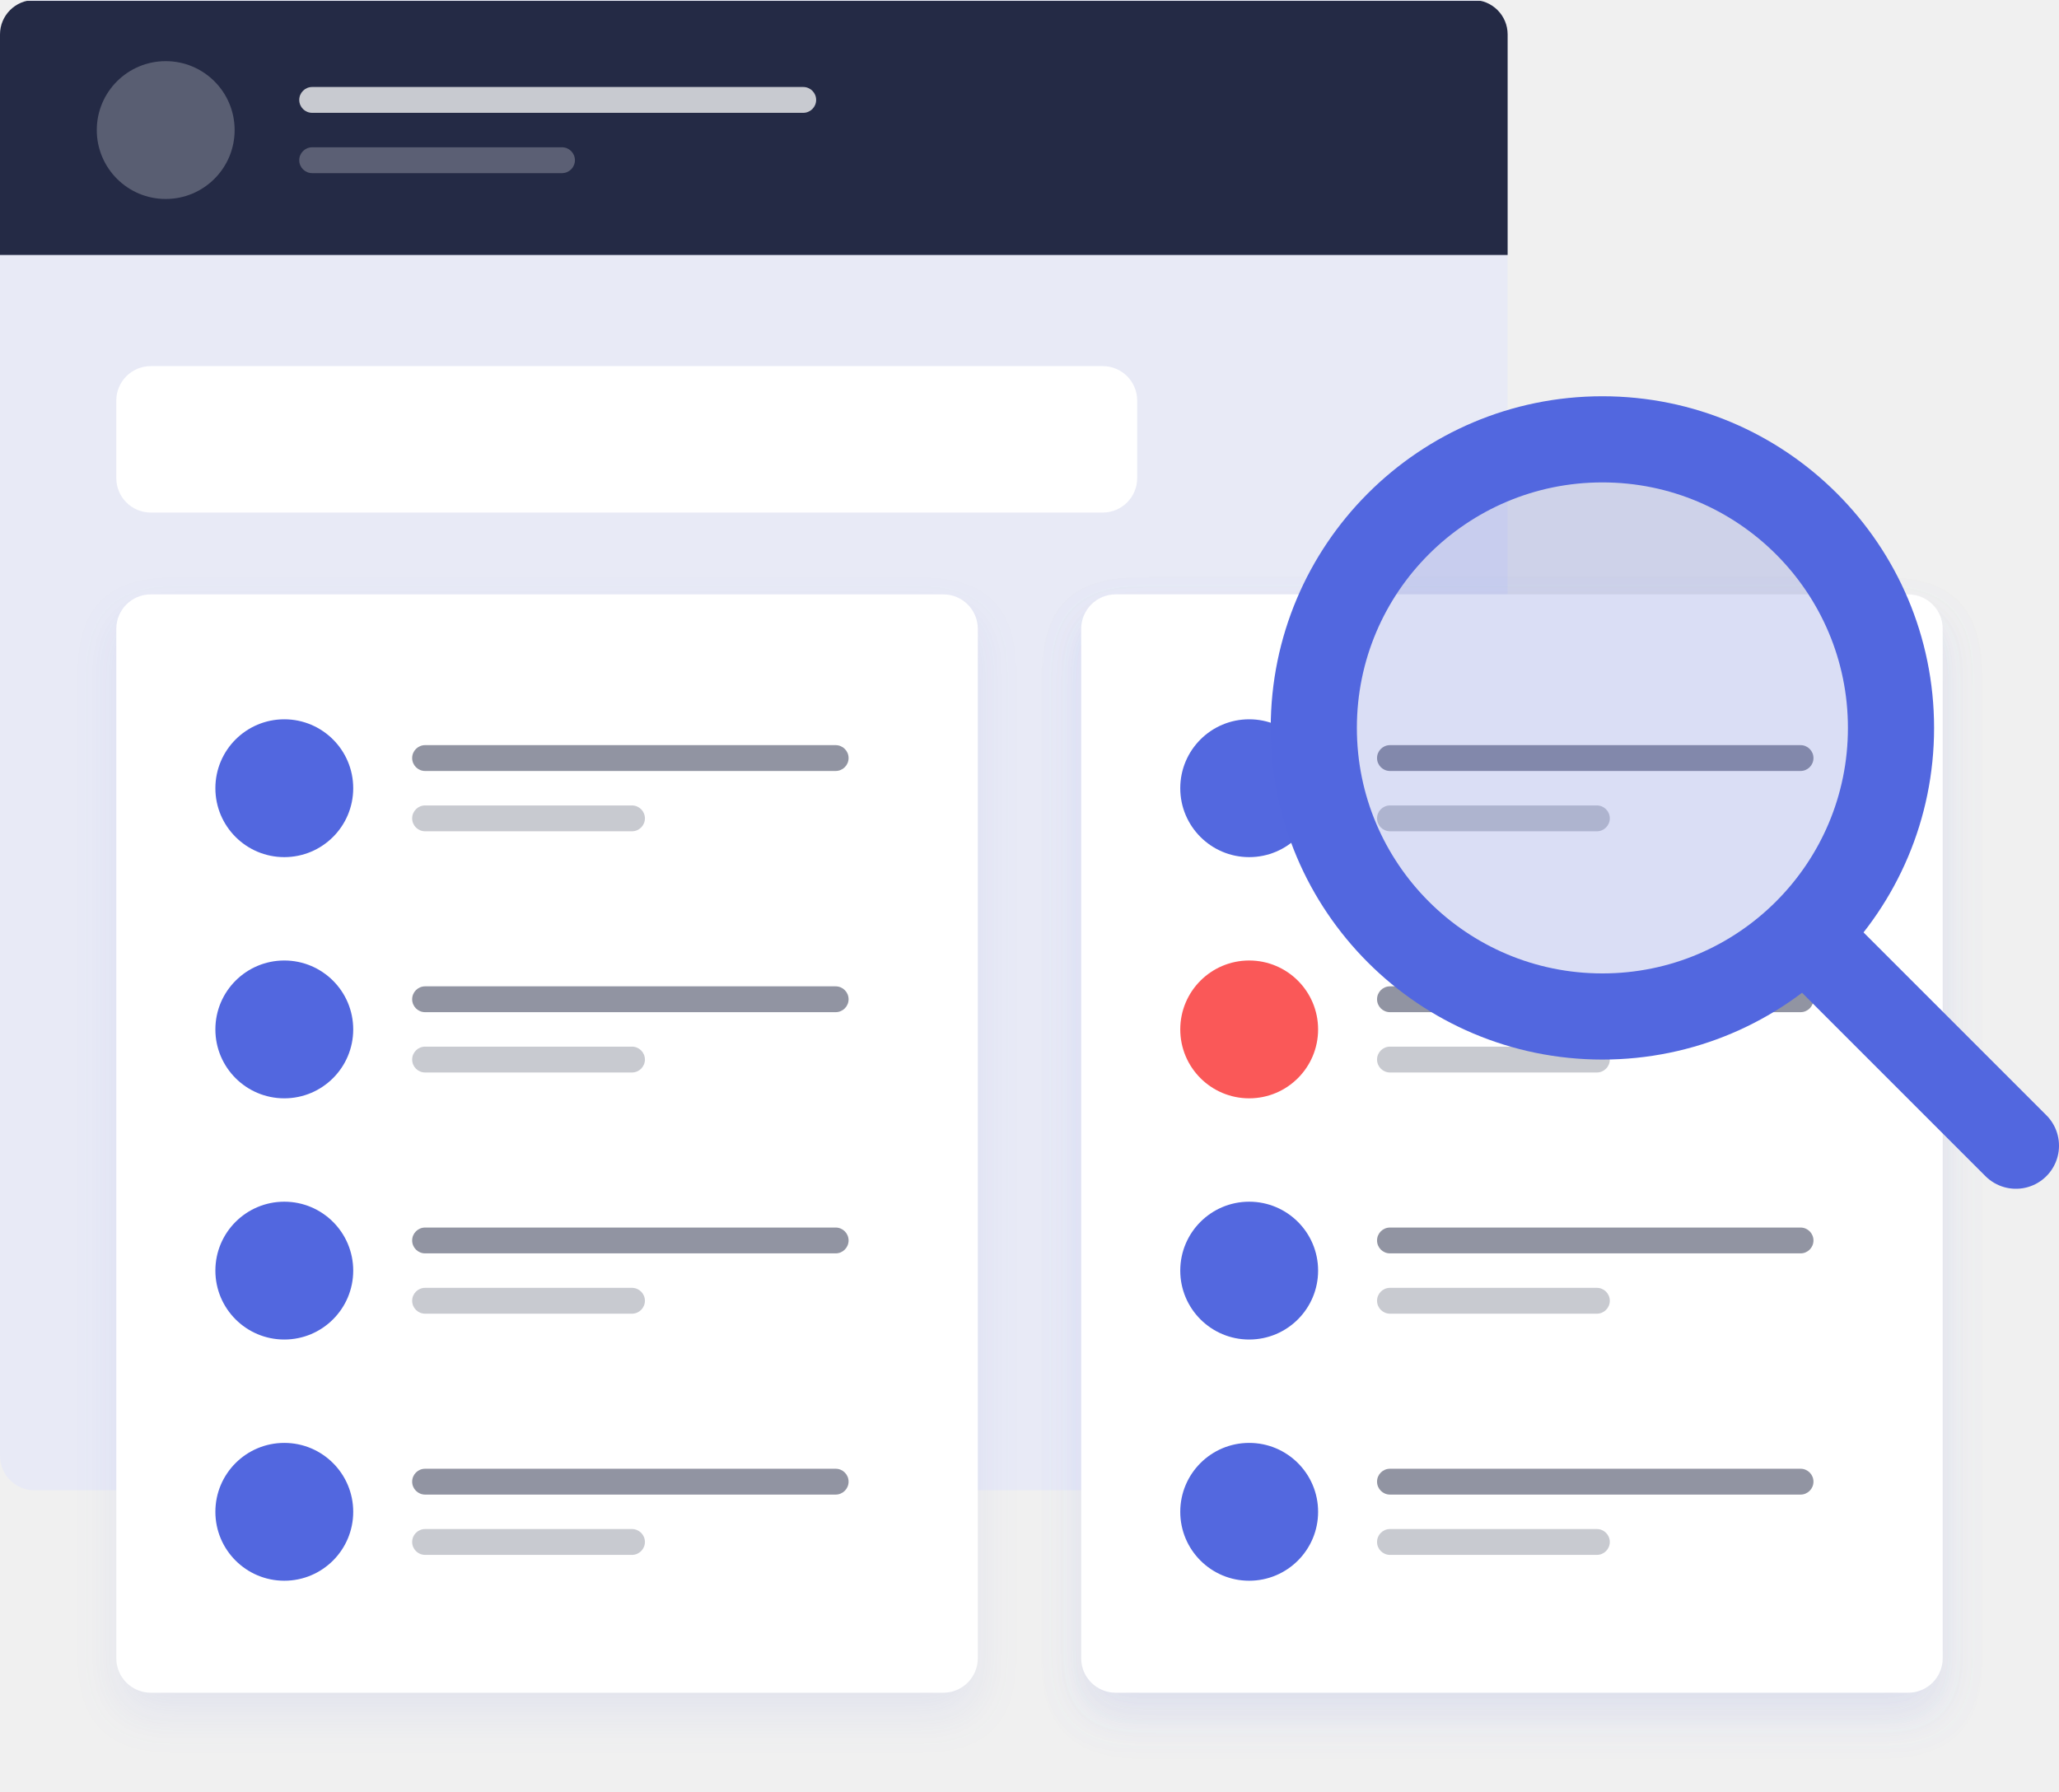
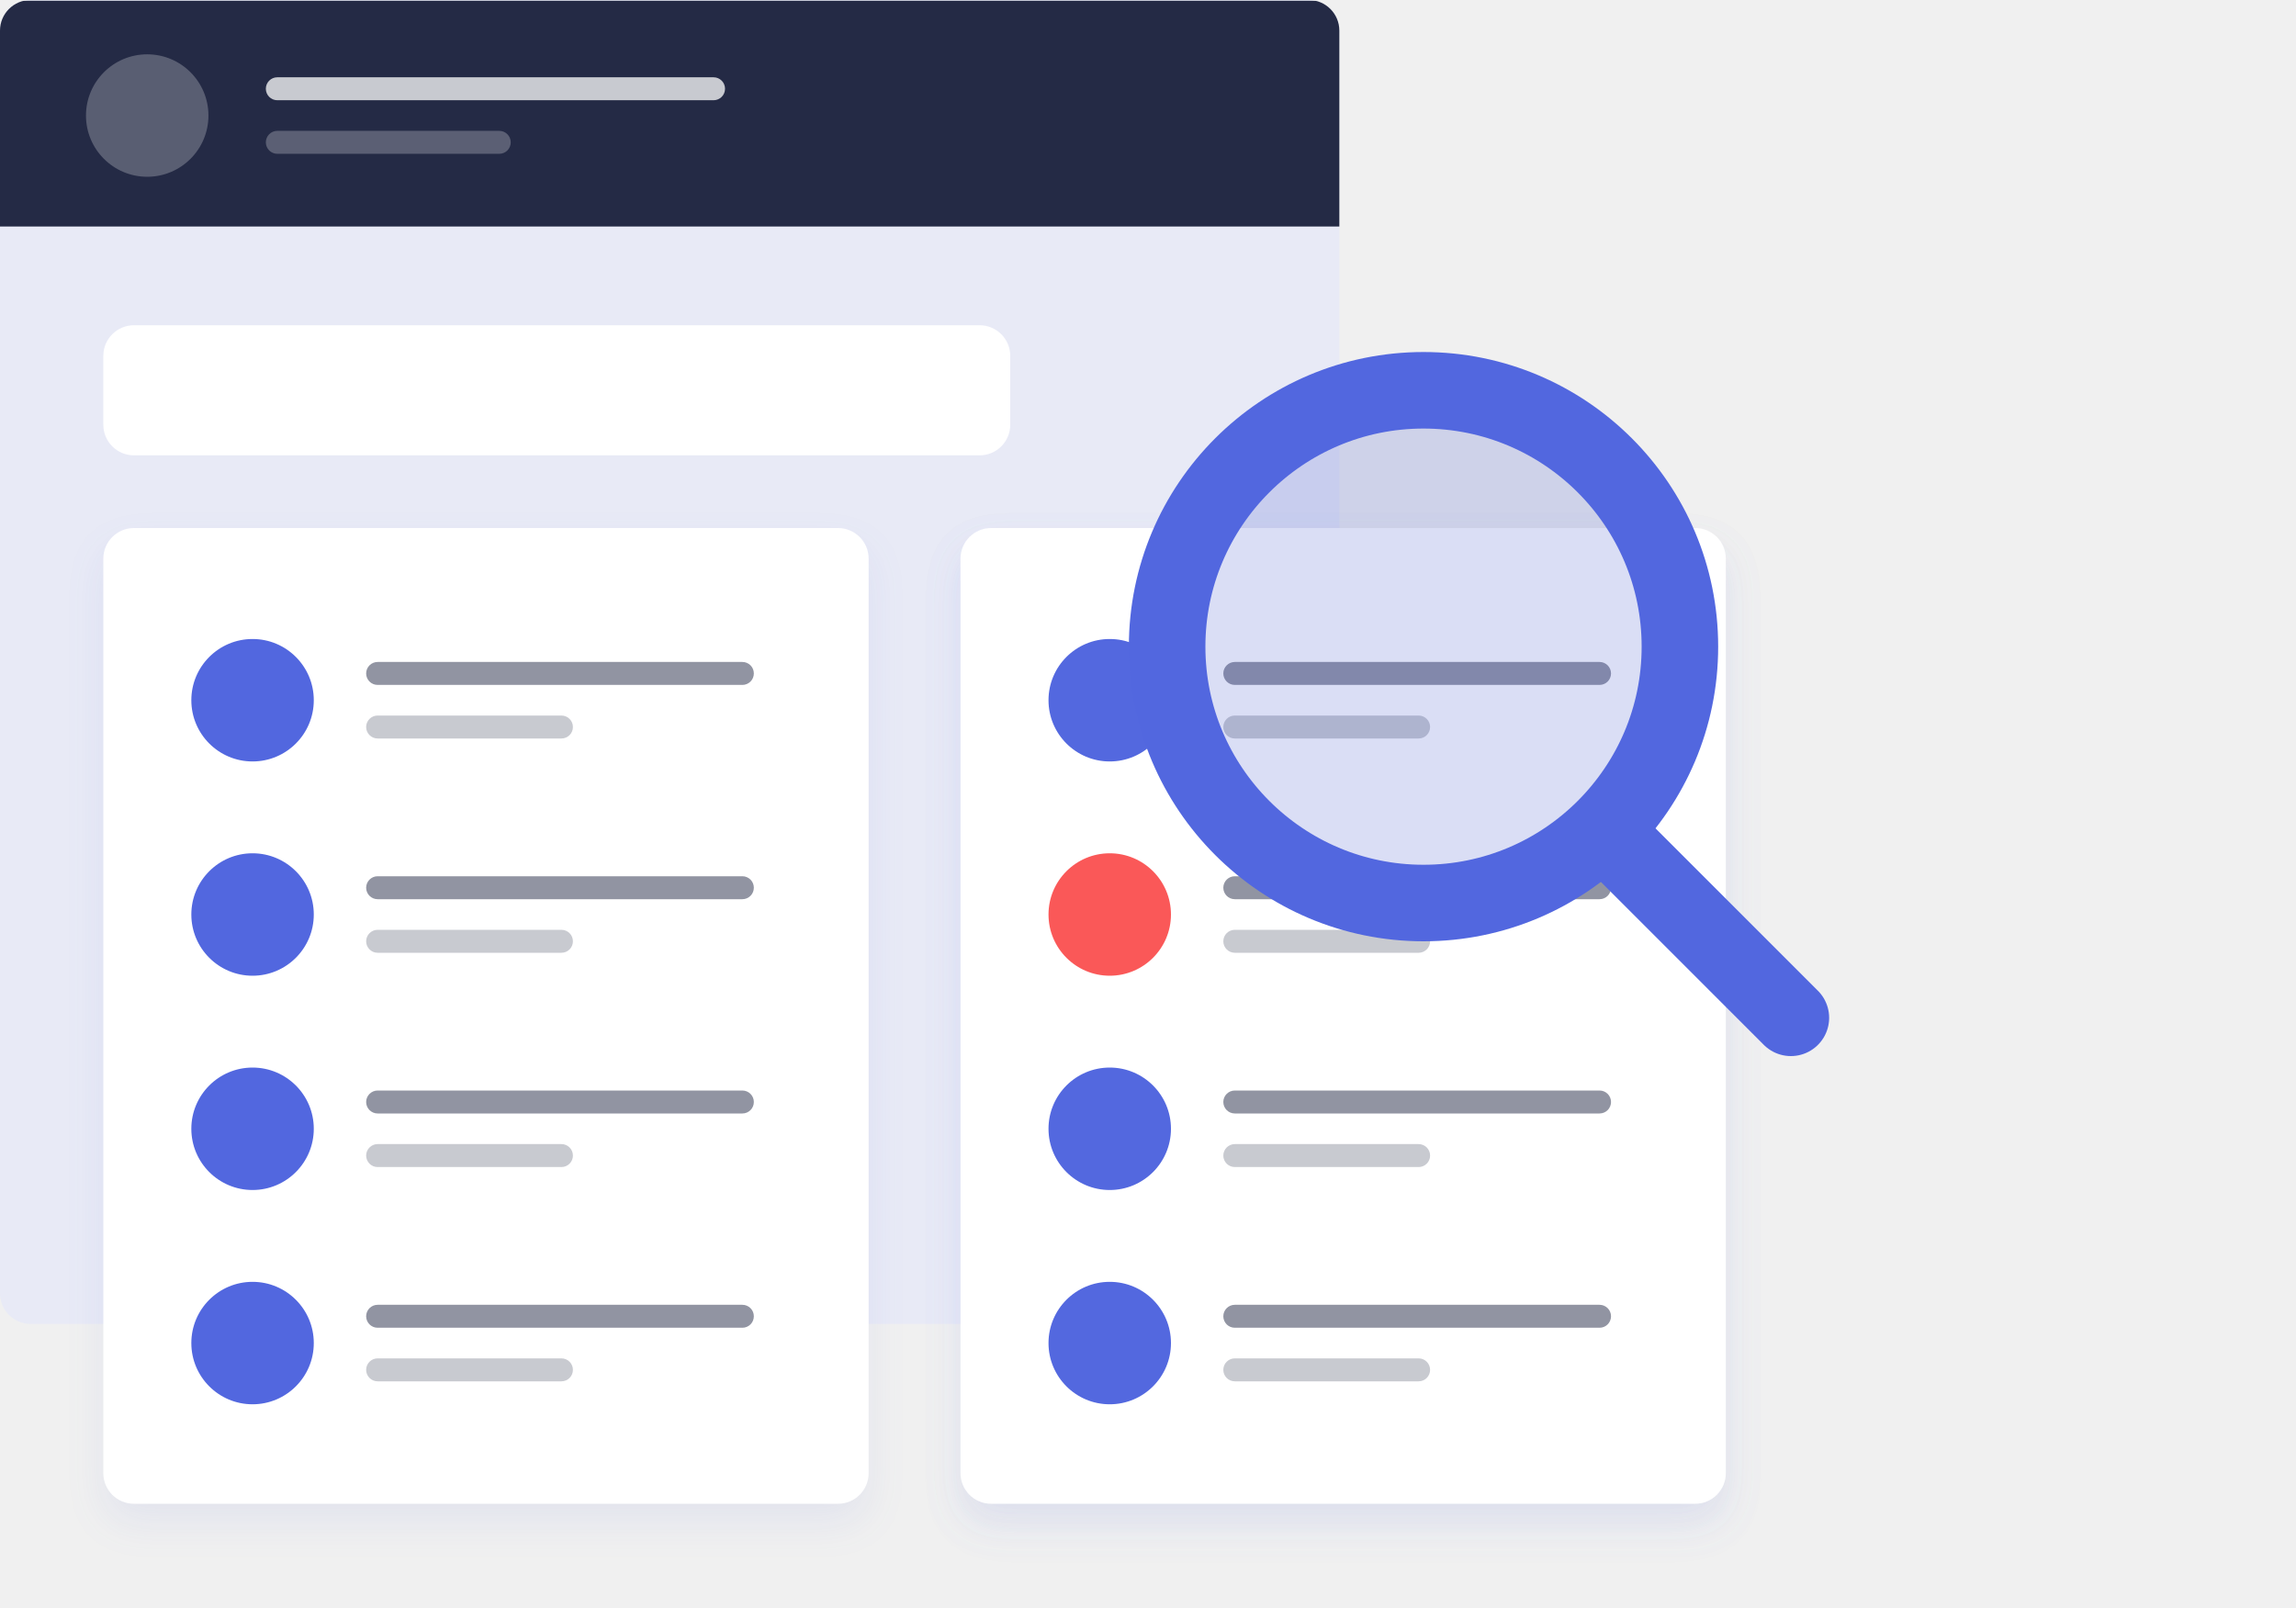
- <svg xmlns="http://www.w3.org/2000/svg" xmlns:xlink="http://www.w3.org/1999/xlink" viewBox="0 0 478 416" preserveAspectRatio="xMinYMin slice">
+ <svg xmlns="http://www.w3.org/2000/svg" xmlns:xlink="http://www.w3.org/1999/xlink" viewBox="0 0 600 420" preserveAspectRatio="xMinYMin slice">
  <defs>
    <rect id="a" width="350" height="346" rx="8" />
    <rect id="d" width="200" height="255" rx="8" />
    <filter id="c" width="117.5%" height="113.7%" x="-8.8%" y="-4.9%" filterUnits="objectBoundingBox">
      <feOffset dy="5" in="SourceAlpha" result="shadowOffsetOuter1" />
      <feGaussianBlur in="shadowOffsetOuter1" result="shadowBlurOuter1" stdDeviation="5" />
      <feColorMatrix in="shadowBlurOuter1" values="0 0 0 0 0.285 0 0 0 0 0.364 0 0 0 0 0.811 0 0 0 0.083 0" />
    </filter>
    <filter id="e" width="139.5%" height="131%" x="-19.8%" y="-13.5%" filterUnits="objectBoundingBox">
      <feOffset dy="5" in="SourceAlpha" result="shadowOffsetOuter1" />
      <feGaussianBlur in="shadowOffsetOuter1" result="shadowBlurOuter1" stdDeviation="5" />
      <feColorMatrix in="shadowBlurOuter1" result="shadowMatrixOuter1" values="0 0 0 0 0.285 0 0 0 0 0.364 0 0 0 0 0.811 0 0 0 0.083 0" />
      <feMerge>
        <feMergeNode in="shadowMatrixOuter1" />
        <feMergeNode in="SourceGraphic" />
      </feMerge>
    </filter>
    <rect id="g" width="200" height="255" rx="8" />
    <filter id="f" width="117.5%" height="113.7%" x="-8.8%" y="-4.9%" filterUnits="objectBoundingBox">
      <feOffset dy="5" in="SourceAlpha" result="shadowOffsetOuter1" />
      <feGaussianBlur in="shadowOffsetOuter1" result="shadowBlurOuter1" stdDeviation="5" />
      <feColorMatrix in="shadowBlurOuter1" values="0 0 0 0 0.285 0 0 0 0 0.364 0 0 0 0 0.811 0 0 0 0.083 0" />
    </filter>
  </defs>
  <g fill="none" fill-rule="evenodd">
    <mask id="b" fill="#fff">
      <use xlink:href="#a" />
    </mask>
    <use fill="#E8EAF6" fill-rule="nonzero" xlink:href="#a" />
    <g mask="url(#b)">
      <path fill="#242A45" d="M-3.53.197h547v59h-547z" />
      <g transform="translate(22.47 14.197)" fill="#FFF">
        <circle cx="16" cy="16" r="16" opacity=".245" />
        <g transform="translate(47 6)">
          <rect width="120" height="6" opacity=".75" rx="3" />
          <rect width="64" height="6" y="14" opacity=".25" rx="3" />
        </g>
      </g>
    </g>
    <g transform="translate(27 138)">
      <use fill="#000" filter="url(#c)" xlink:href="#d" />
      <use fill="#FFF" xlink:href="#d" />
      <g transform="translate(23 29)">
        <rect width="101.317" height="6" x="45.683" y="6" fill="#242A45" opacity=".5" rx="3" />
        <circle cx="16" cy="16" r="16" fill="#5267DF" />
        <rect width="54.036" height="6" x="45.683" y="20" fill="#242A45" opacity=".25" rx="3" />
        <g transform="translate(0 56)">
          <circle cx="16" cy="16" r="16" fill="#5267DF" />
          <rect width="101.317" height="6" x="45.683" y="6" fill="#242A45" opacity=".5" rx="3" />
          <rect width="54.036" height="6" x="45.683" y="20" fill="#242A45" opacity=".25" rx="3" />
        </g>
        <g transform="translate(0 112)">
          <circle cx="16" cy="16" r="16" fill="#5267DF" />
          <rect width="101.317" height="6" x="45.683" y="6" fill="#242A45" opacity=".5" rx="3" />
          <rect width="54.036" height="6" x="45.683" y="20" fill="#242A45" opacity=".25" rx="3" />
        </g>
        <g transform="translate(0 168)">
          <circle cx="16" cy="16" r="16" fill="#5267DF" />
          <rect width="101.317" height="6" x="45.683" y="6" fill="#242A45" opacity=".5" rx="3" />
          <rect width="54.036" height="6" x="45.683" y="20" fill="#242A45" opacity=".25" rx="3" />
        </g>
      </g>
    </g>
    <g filter="url(#e)" transform="translate(251 138)">
      <use fill="#000" filter="url(#f)" xlink:href="#g" />
      <use fill="#FFF" xlink:href="#g" />
      <g transform="translate(23 29)">
        <rect width="101.317" height="6" x="45.683" y="6" fill="#242A45" opacity=".5" rx="3" />
        <circle cx="16" cy="16" r="16" fill="#5267DF" />
        <rect width="54.036" height="6" x="45.683" y="20" fill="#242A45" opacity=".25" rx="3" />
        <g transform="translate(0 56)">
          <circle cx="16" cy="16" r="16" fill="#FA5959" />
          <rect width="101.317" height="6" x="45.683" y="6" fill="#242A45" opacity=".5" rx="3" />
          <rect width="54.036" height="6" x="45.683" y="20" fill="#242A45" opacity=".25" rx="3" />
        </g>
        <g transform="translate(0 112)">
          <circle cx="16" cy="16" r="16" fill="#5267DF" />
          <rect width="101.317" height="6" x="45.683" y="6" fill="#242A45" opacity=".5" rx="3" />
          <rect width="54.036" height="6" x="45.683" y="20" fill="#242A45" opacity=".25" rx="3" />
        </g>
        <g transform="translate(0 168)">
          <circle cx="16" cy="16" r="16" fill="#5267DF" />
          <rect width="101.317" height="6" x="45.683" y="6" fill="#242A45" opacity=".5" rx="3" />
          <rect width="54.036" height="6" x="45.683" y="20" fill="#242A45" opacity=".25" rx="3" />
        </g>
      </g>
    </g>
    <rect width="237" height="34" x="27" y="85" fill="#FFF" rx="8" />
    <g stroke="#5267DF" stroke-width="20" transform="translate(305 102)">
      <circle cx="67" cy="67" r="67" fill="#495DCF" fill-opacity=".2" />
      <path stroke-linecap="round" stroke-linejoin="round" d="M114 115l49 49" />
    </g>
  </g>
</svg>
